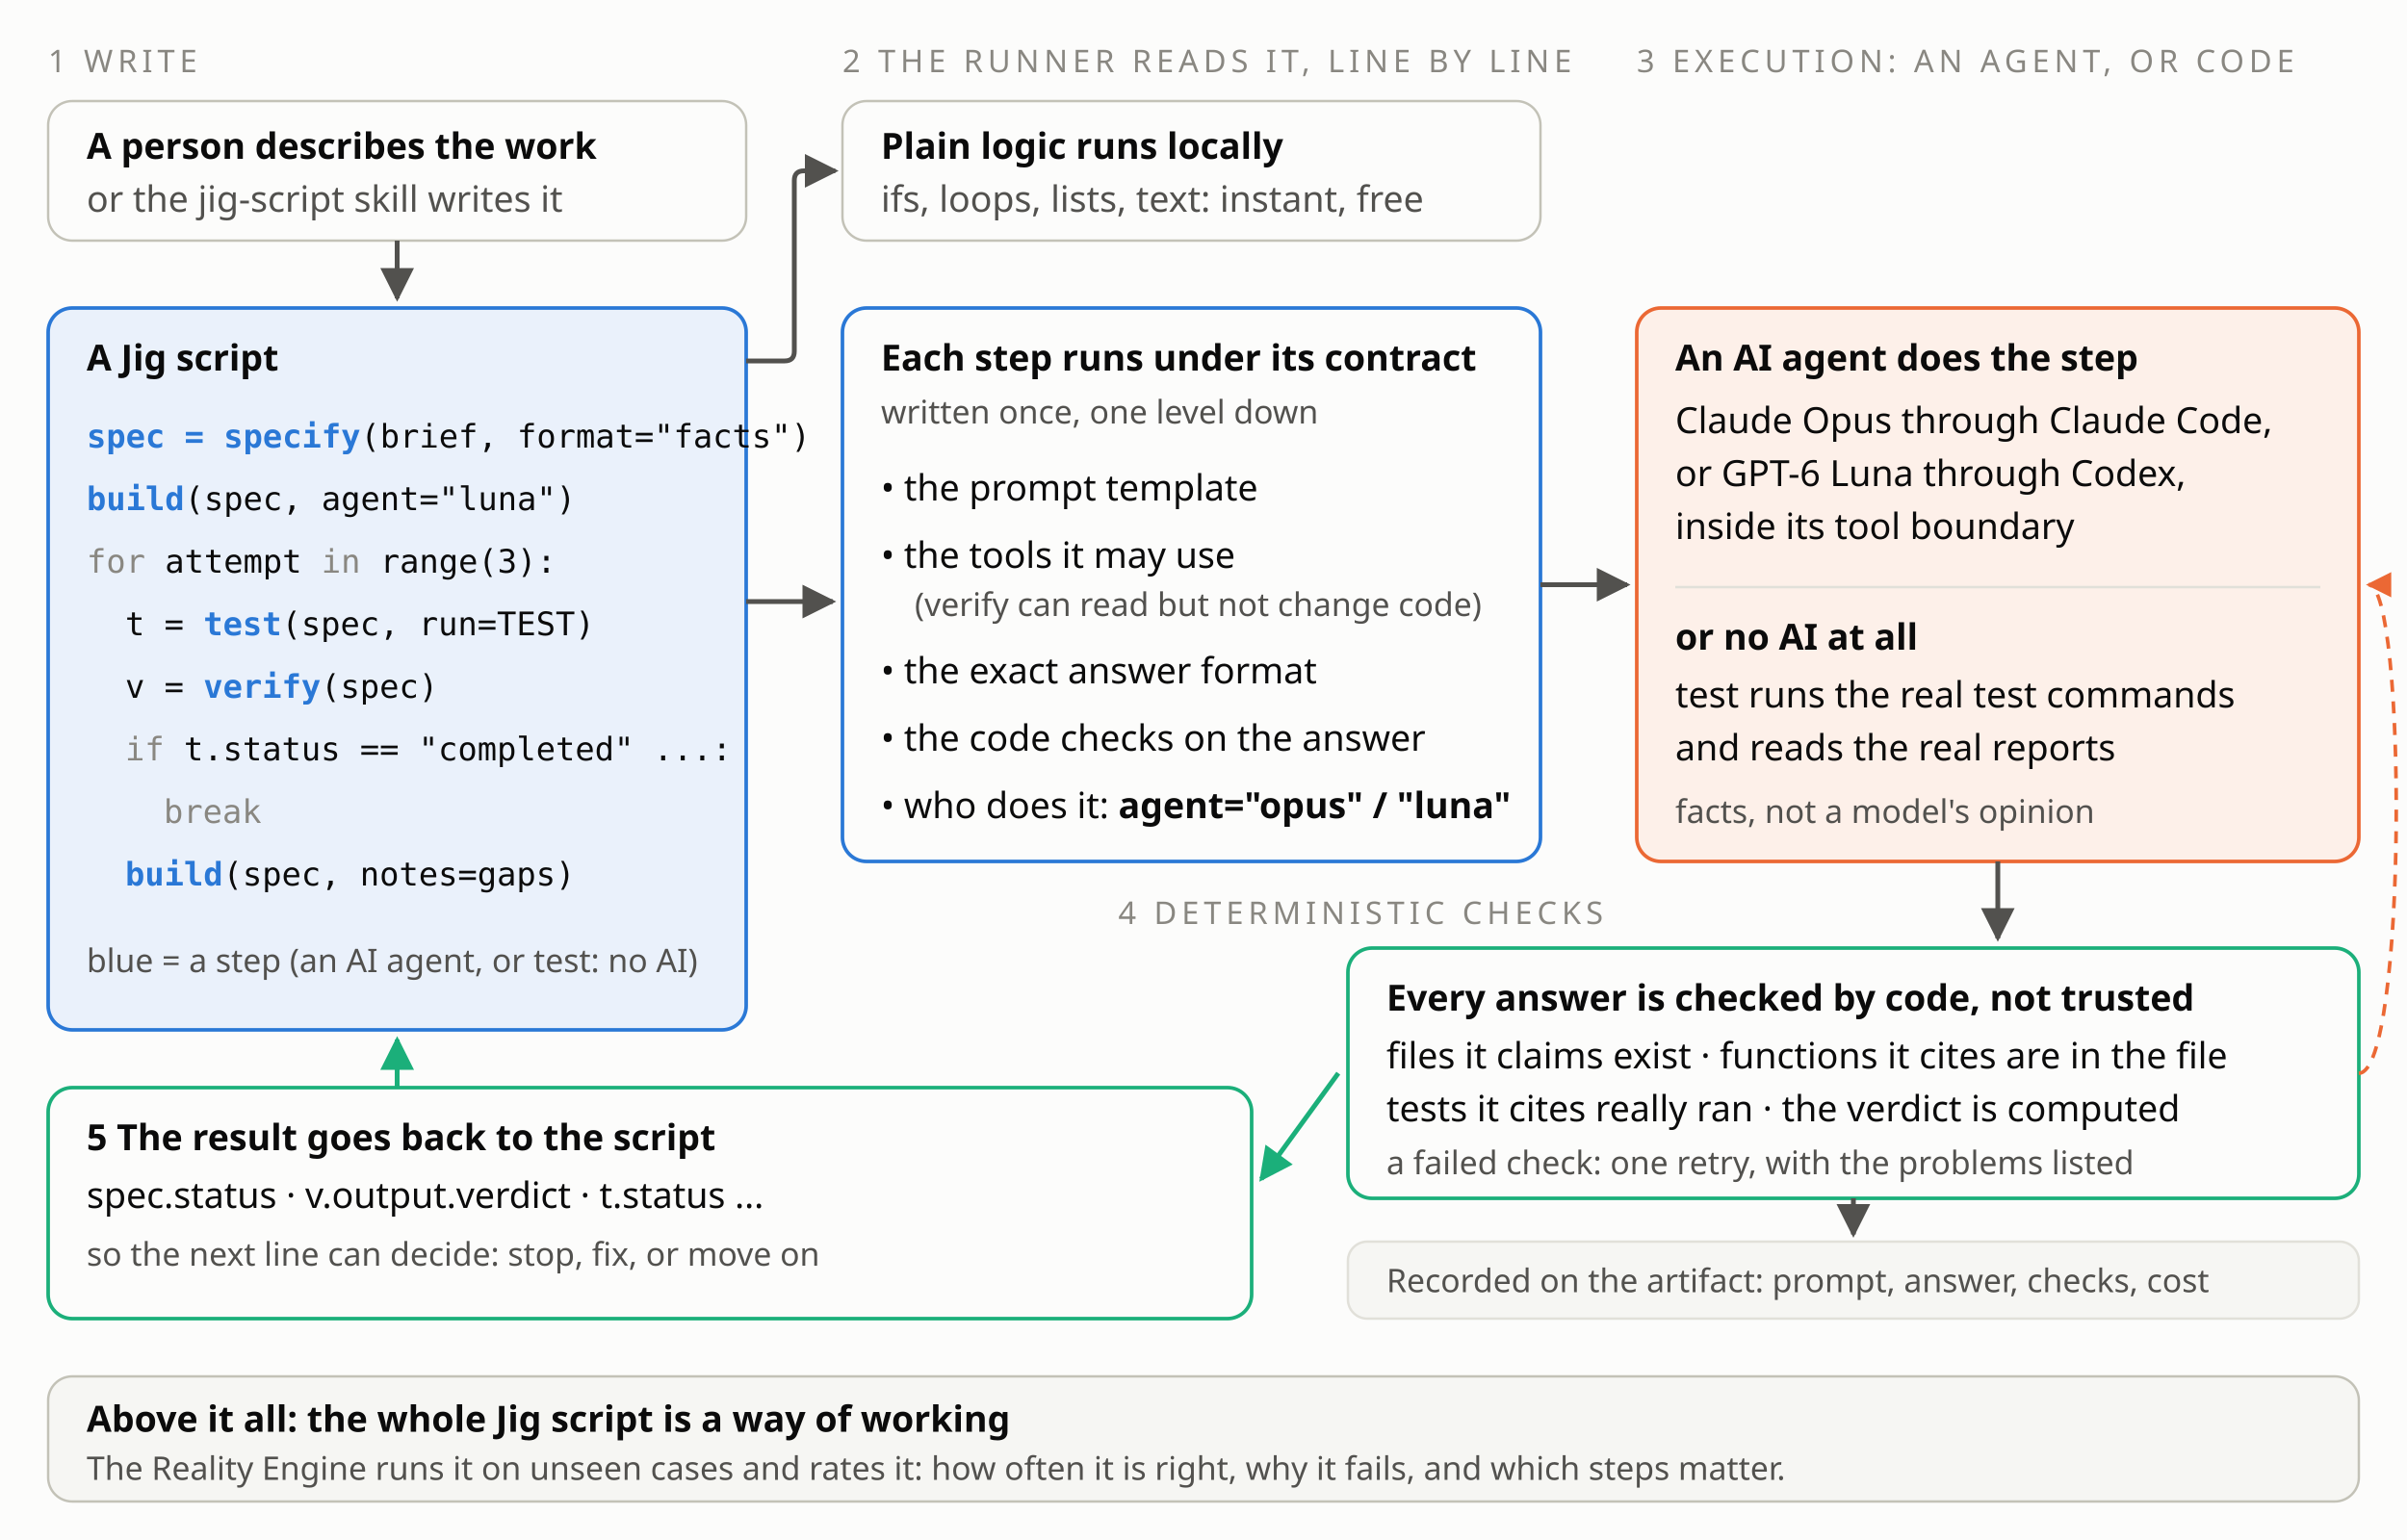
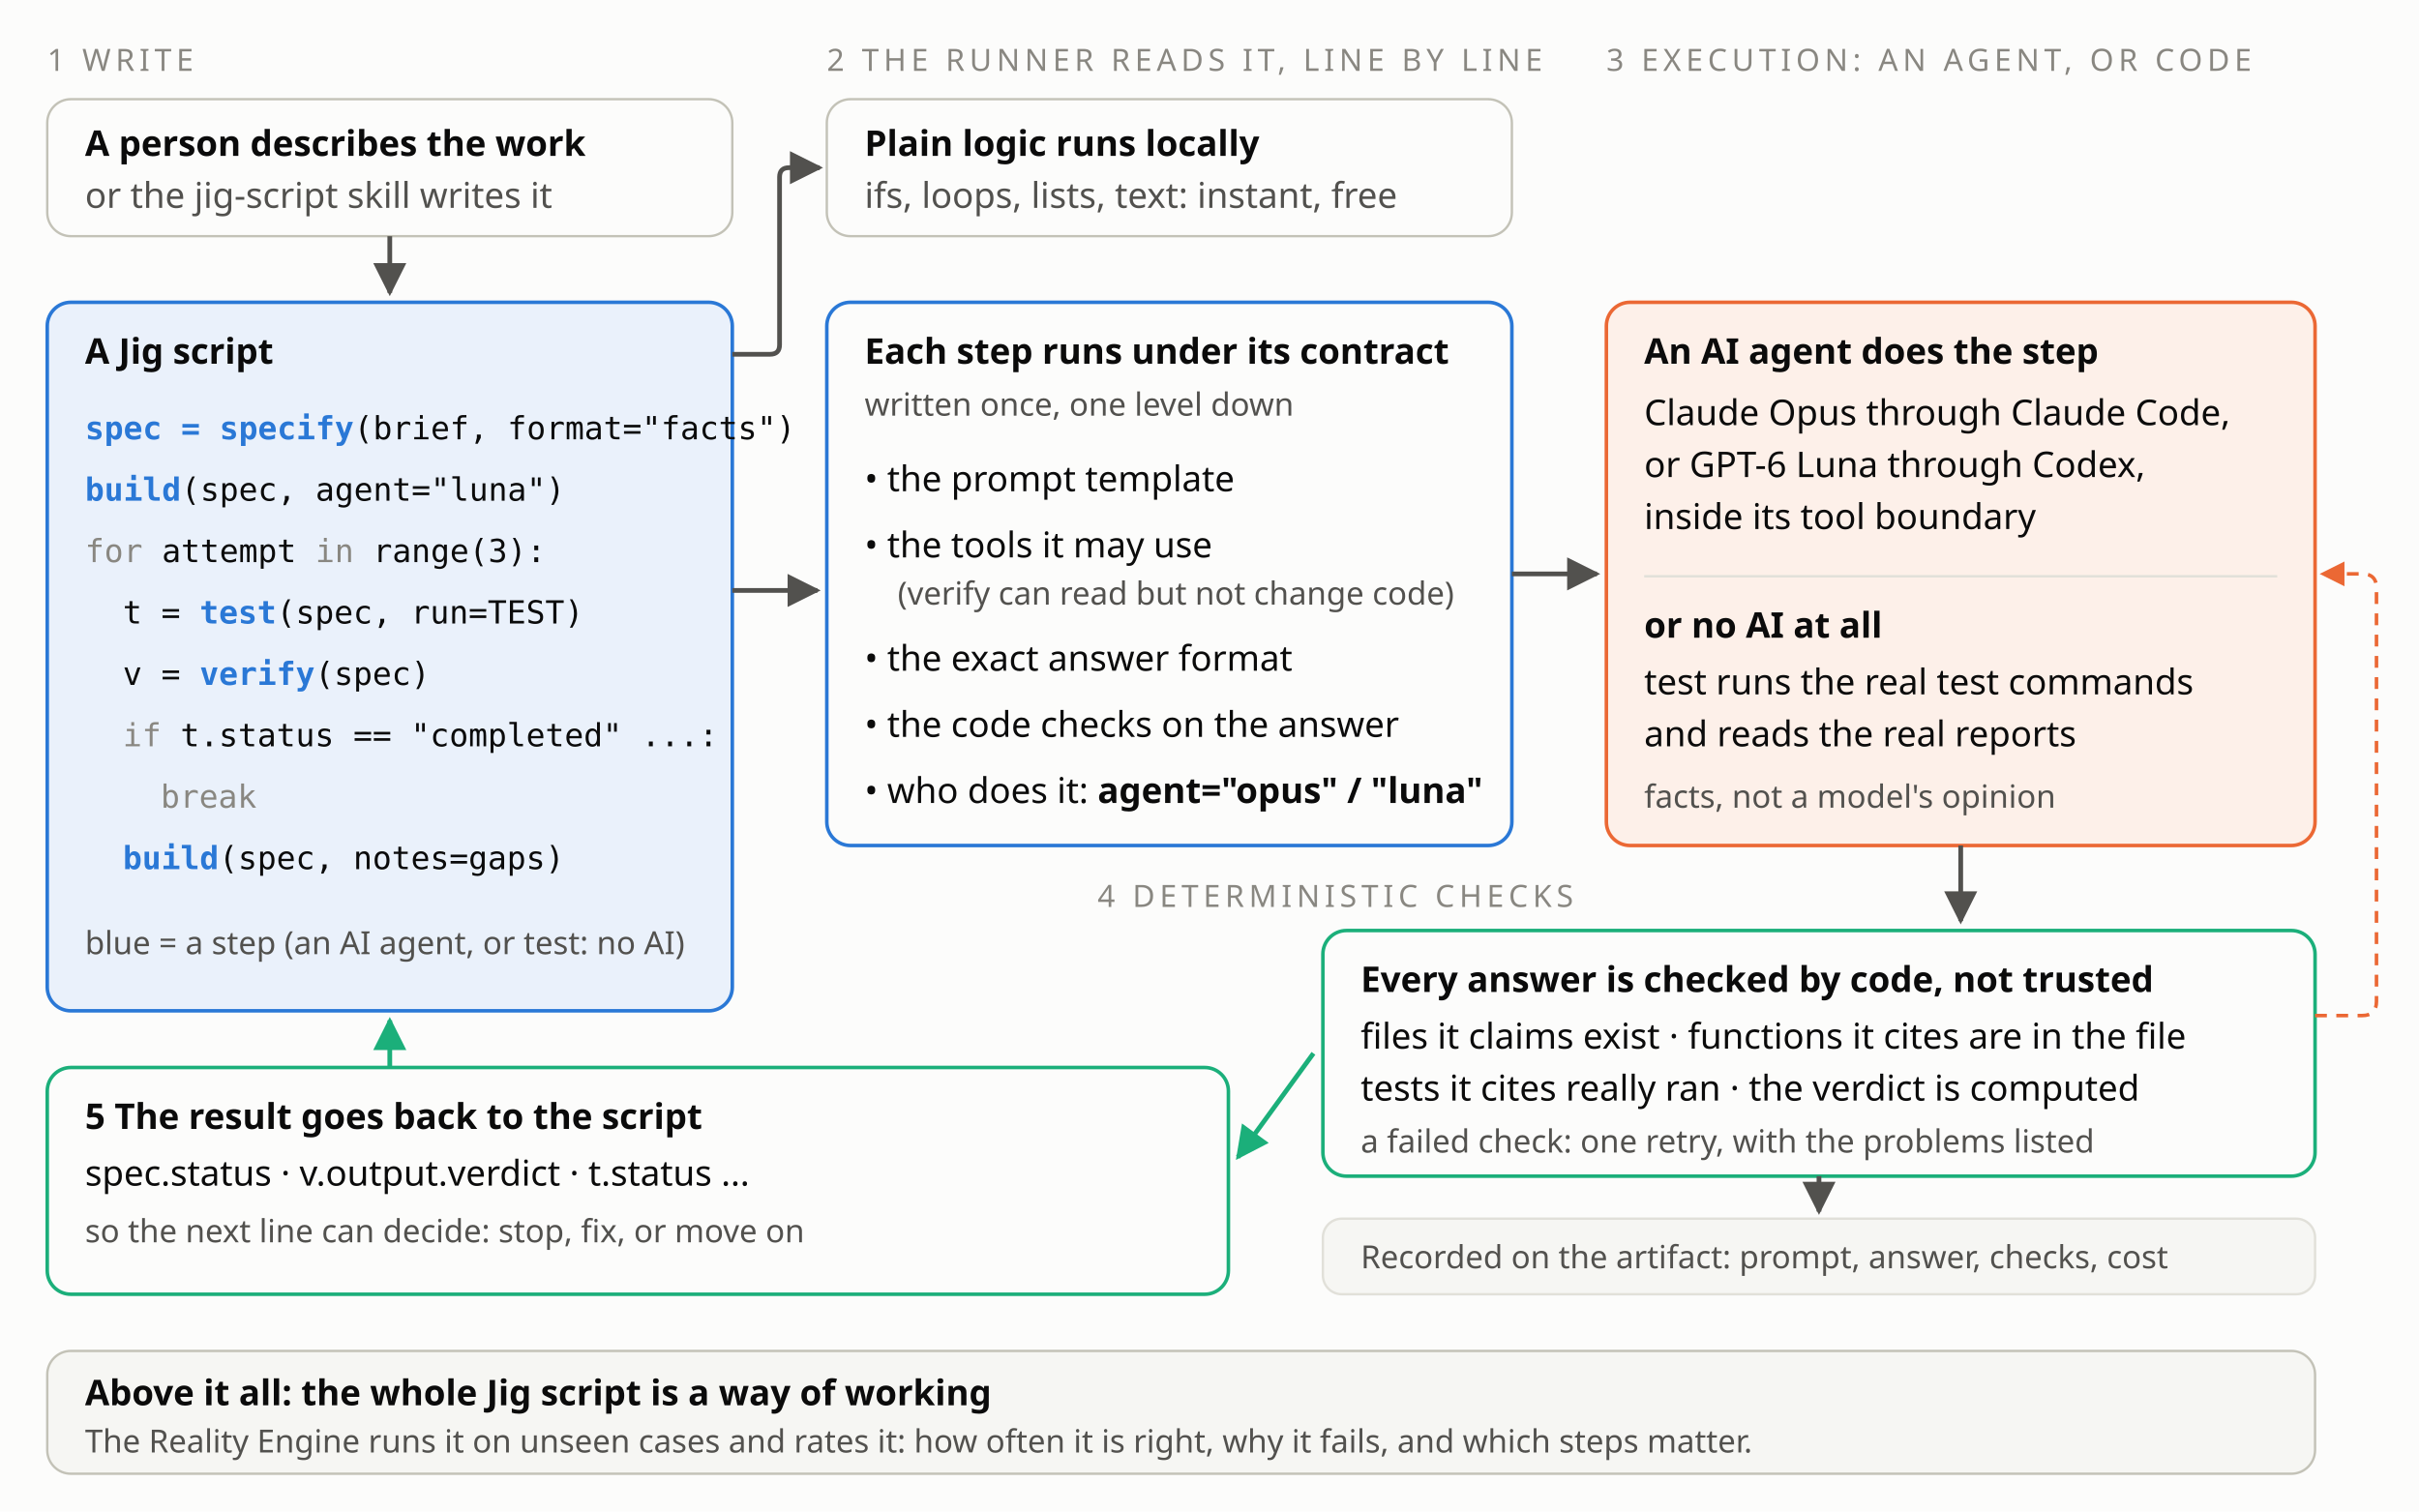
- <svg xmlns="http://www.w3.org/2000/svg" viewBox="0 0 1000 640" width="1000" height="640" font-family="Segoe UI, system-ui, sans-serif" font-size="15">
-   <rect width="1000" height="640" fill="#fcfcfb" />
+ <svg xmlns="http://www.w3.org/2000/svg" viewBox="0 0 1024 640" width="1024" height="640" font-family="Segoe UI, system-ui, sans-serif" font-size="15">
+   <rect width="1024" height="640" fill="#fcfcfb" />
  <defs>
    <marker id="ar" viewBox="0 0 10 10" refX="9" refY="5" markerWidth="7" markerHeight="7" orient="auto">
      <path d="M0,0 L10,5 L0,10 z" fill="#52514e" />
    </marker>
    <marker id="ag" viewBox="0 0 10 10" refX="9" refY="5" markerWidth="7" markerHeight="7" orient="auto">
      <path d="M0,0 L10,5 L0,10 z" fill="#1baf7a" />
    </marker>
    <marker id="ao" viewBox="0 0 10 10" refX="9" refY="5" markerWidth="7" markerHeight="7" orient="auto">
      <path d="M0,0 L10,5 L0,10 z" fill="#eb6834" />
    </marker>
  </defs>
  <text x="20" y="30" font-size="13" letter-spacing="2" fill="#898781">1  WRITE</text>
  <rect x="20" y="42" width="290" height="58" rx="10" fill="#fcfcfb" stroke="#c3c2b7" />
  <text x="36" y="66" font-weight="600" fill="#0b0b0b">A person describes the work</text>
  <text x="36" y="88" fill="#52514e">or the jig-script skill writes it</text>
  <line x1="165" y1="100" x2="165" y2="124" stroke="#52514e" stroke-width="2" marker-end="url(#ar)" />
  <rect x="20" y="128" width="290" height="300" rx="10" fill="#eaf1fb" stroke="#2a78d6" stroke-width="1.5" />
  <text x="36" y="154" font-weight="600" fill="#0b0b0b">A Jig script</text>
  <g font-family="Consolas, ui-monospace, monospace" font-size="13.5" fill="#0b0b0b">
    <text x="36" y="186">
      <tspan fill="#2a78d6" font-weight="600">spec = specify</tspan>(brief, format="facts")</text>
    <text x="36" y="212">
      <tspan fill="#2a78d6" font-weight="600">build</tspan>(spec, agent="luna")</text>
    <text x="36" y="238">
      <tspan fill="#898781">for</tspan> attempt <tspan fill="#898781">in</tspan> range(3):</text>
    <text x="52" y="264">t = <tspan fill="#2a78d6" font-weight="600">test</tspan>(spec, run=TEST)</text>
    <text x="52" y="290">v = <tspan fill="#2a78d6" font-weight="600">verify</tspan>(spec)</text>
    <text x="52" y="316">
      <tspan fill="#898781">if</tspan> t.status == "completed" ...:</text>
    <text x="68" y="342">
      <tspan fill="#898781">break</tspan>
    </text>
    <text x="52" y="368">
      <tspan fill="#2a78d6" font-weight="600">build</tspan>(spec, notes=gaps)</text>
  </g>
  <text x="36" y="404" fill="#52514e" font-size="13.5">blue = a step (an AI agent, or test: no AI)</text>
  <text x="350" y="30" font-size="13" letter-spacing="2" fill="#898781">2  THE RUNNER READS IT, LINE BY LINE</text>
  <rect x="350" y="42" width="290" height="58" rx="10" fill="#fcfcfb" stroke="#c3c2b7" />
  <text x="366" y="66" font-weight="600" fill="#0b0b0b">Plain logic runs locally</text>
  <text x="366" y="88" fill="#52514e">ifs, loops, lists, text: instant, free</text>
  <line x1="310" y1="250" x2="346" y2="250" stroke="#52514e" stroke-width="2" marker-end="url(#ar)" />
  <path d="M 310 150 H 326 Q 330 150 330 146 V 75 Q 330 71 334 71 H 347" fill="none" stroke="#52514e" stroke-width="2" marker-end="url(#ar)" />
  <rect x="350" y="128" width="290" height="230" rx="10" fill="#fcfcfb" stroke="#2a78d6" stroke-width="1.5" />
  <text x="366" y="154" font-weight="600" fill="#0b0b0b">Each step runs under its contract</text>
  <text x="366" y="176" fill="#52514e" font-size="13.5">written once, one level down</text>
  <g fill="#0b0b0b">
    <text x="366" y="208">• the prompt template</text>
    <text x="366" y="236">• the tools it may use</text>
    <text x="380" y="256" fill="#52514e" font-size="13.5">(verify can read but not change code)</text>
    <text x="366" y="284">• the exact answer format</text>
    <text x="366" y="312">• the code checks on the answer</text>
    <text x="366" y="340">• who does it: <tspan font-weight="600">agent="opus" / "luna"</tspan>
    </text>
  </g>
  <line x1="640" y1="243" x2="676" y2="243" stroke="#52514e" stroke-width="2" marker-end="url(#ar)" />
  <text x="680" y="30" font-size="13" letter-spacing="2" fill="#898781">3  EXECUTION: AN AGENT, OR CODE</text>
  <rect x="680" y="128" width="300" height="230" rx="10" fill="#fdf0e9" stroke="#eb6834" stroke-width="1.5" />
  <text x="696" y="154" font-weight="600" fill="#0b0b0b">An AI agent does the step</text>
  <text x="696" y="180" fill="#0b0b0b">Claude Opus through Claude Code,</text>
  <text x="696" y="202" fill="#0b0b0b">or GPT-6 Luna through Codex,</text>
  <text x="696" y="224" fill="#0b0b0b">inside its tool boundary</text>
  <line x1="696" y1="244" x2="964" y2="244" stroke="#e1e0d9" />
  <text x="696" y="270" font-weight="600" fill="#0b0b0b">or no AI at all</text>
  <text x="696" y="294" fill="#0b0b0b">test runs the real test commands</text>
  <text x="696" y="316" fill="#0b0b0b">and reads the real reports</text>
  <text x="696" y="342" fill="#52514e" font-size="13.5">facts, not a model's opinion</text>
  <line x1="830" y1="358" x2="830" y2="390" stroke="#52514e" stroke-width="2" marker-end="url(#ar)" />
  <text x="680" y="384" font-size="13" letter-spacing="2" fill="#898781" text-anchor="end" transform="translate(-14,0)">4  DETERMINISTIC CHECKS</text>
  <rect x="560" y="394" width="420" height="104" rx="10" fill="#fcfcfb" stroke="#1baf7a" stroke-width="1.5" />
  <text x="576" y="420" font-weight="600" fill="#0b0b0b">Every answer is checked by code, not trusted</text>
  <text x="576" y="444" fill="#0b0b0b">files it claims exist · functions it cites are in the file</text>
  <text x="576" y="466" fill="#0b0b0b">tests it cites really ran · the verdict is computed</text>
  <text x="576" y="488" fill="#52514e" font-size="13.5">a failed check: one retry, with the problems listed</text>
-   <path d="M 980 446 C 1000 446, 1000 243, 984 243" fill="none" stroke="#eb6834" stroke-width="1.5" stroke-dasharray="5 4" marker-end="url(#ao)" />
+   <path d="M 980 430 H 1000 Q 1006 430 1006 424 V 249 Q 1006 243 1000 243 H 983" fill="none" stroke="#eb6834" stroke-width="1.5" stroke-dasharray="5 4" marker-end="url(#ao)" />
  <rect x="20" y="452" width="500" height="96" rx="10" fill="#fcfcfb" stroke="#1baf7a" stroke-width="1.5" />
  <text x="36" y="478" font-weight="600" fill="#0b0b0b">5  The result goes back to the script</text>
  <text x="36" y="502" fill="#0b0b0b">spec.status · v.output.verdict · t.status ...</text>
  <text x="36" y="526" fill="#52514e" font-size="13.5">so the next line can decide: stop, fix, or move on</text>
  <line x1="556" y1="446" x2="524" y2="490" stroke="#1baf7a" stroke-width="2" marker-end="url(#ag)" />
  <line x1="165" y1="452" x2="165" y2="432" stroke="#1baf7a" stroke-width="2" marker-end="url(#ag)" />
  <line x1="770" y1="498" x2="770" y2="513" stroke="#52514e" stroke-width="2" marker-end="url(#ar)" />
  <rect x="560" y="516" width="420" height="32" rx="8" fill="#f6f6f3" stroke="#e1e0d9" />
  <text x="576" y="537" fill="#52514e" font-size="13.5">Recorded on the artifact: prompt, answer, checks, cost</text>
  <rect x="20" y="572" width="960" height="52" rx="10" fill="#f6f6f3" stroke="#c3c2b7" />
  <text x="36" y="595" font-weight="600" fill="#0b0b0b">Above it all: the whole Jig script is a way of working</text>
  <text x="36" y="615" fill="#52514e" font-size="13.5">The Reality Engine runs it on unseen cases and rates it: how often it is right, why it fails, and which steps matter.</text>
</svg>
